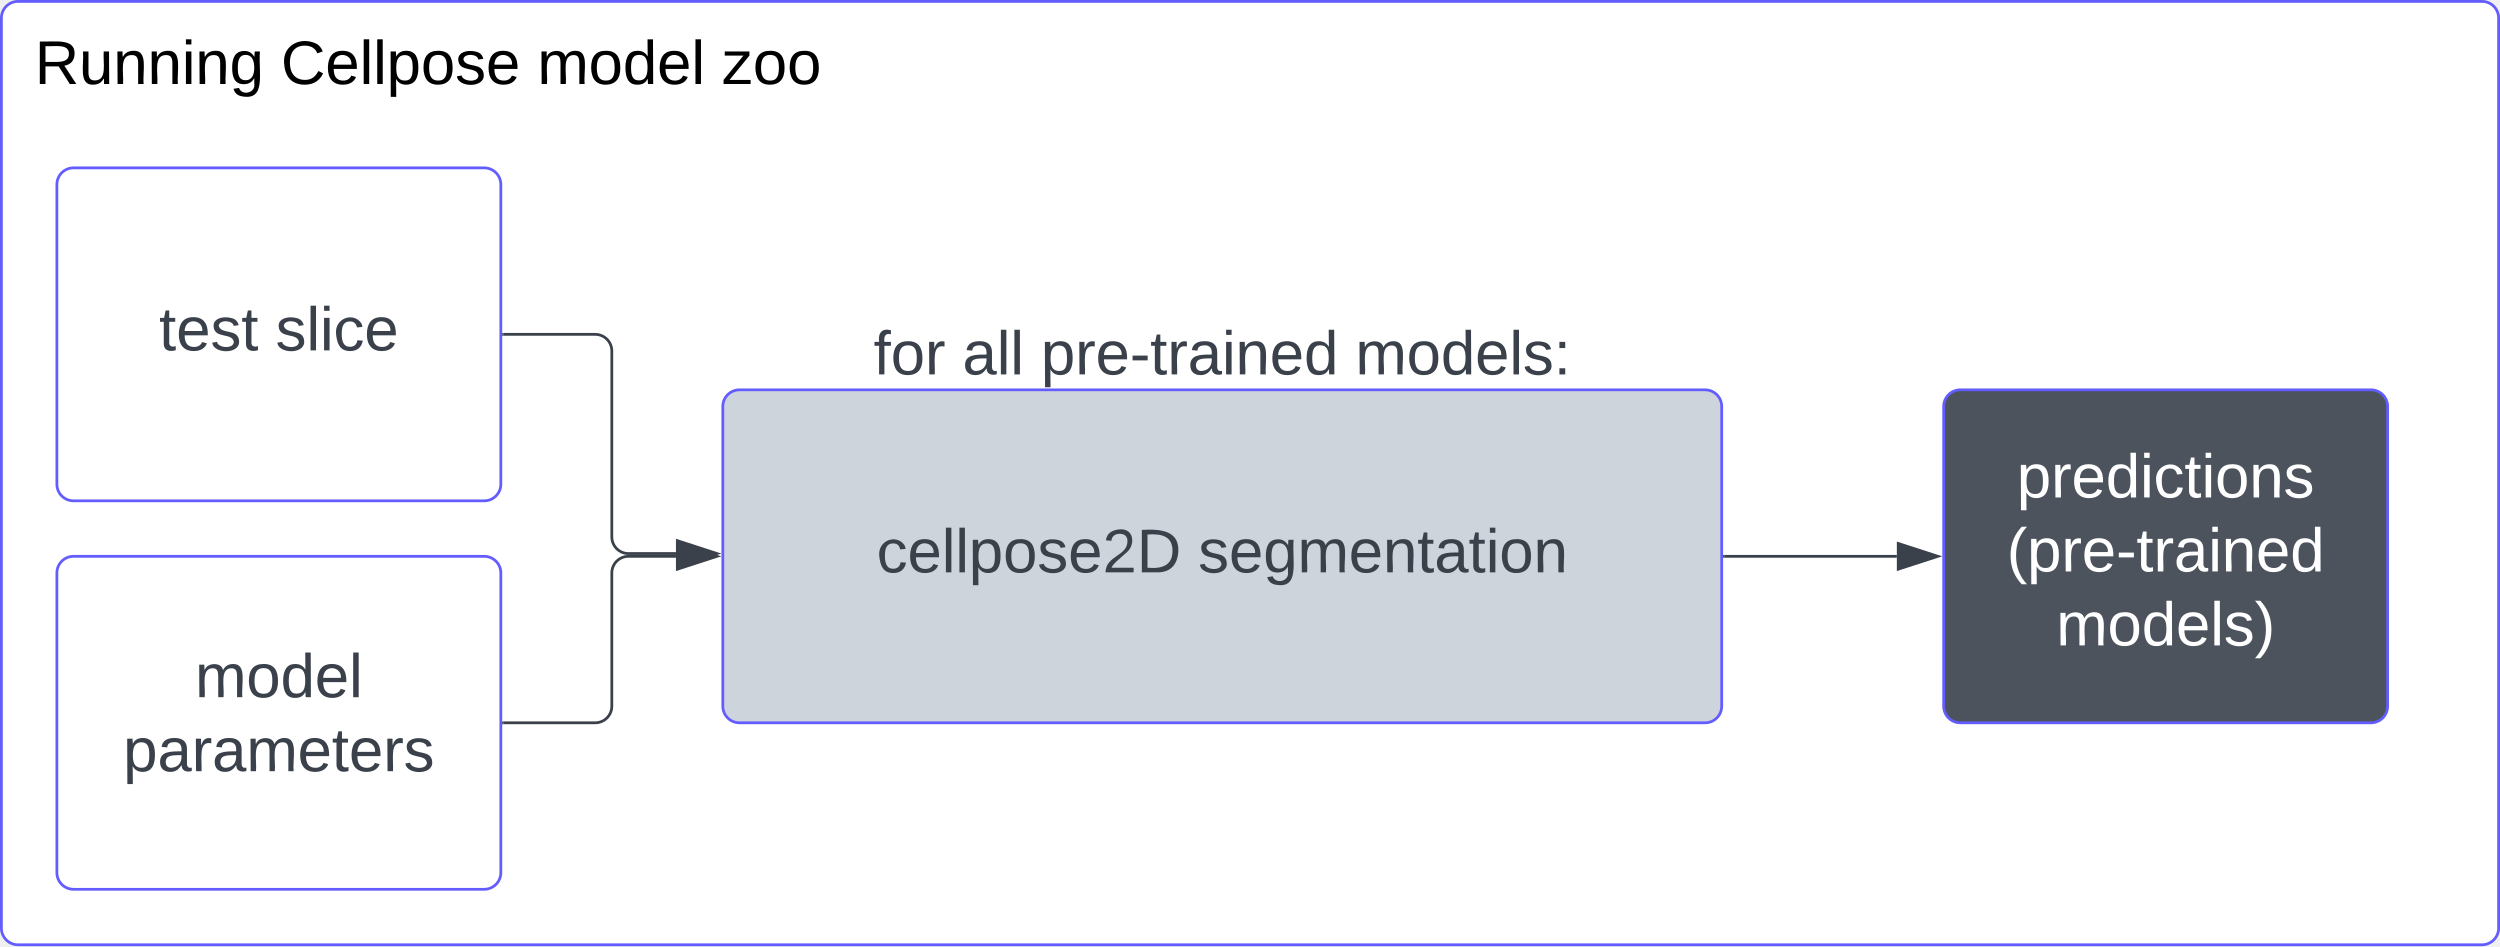
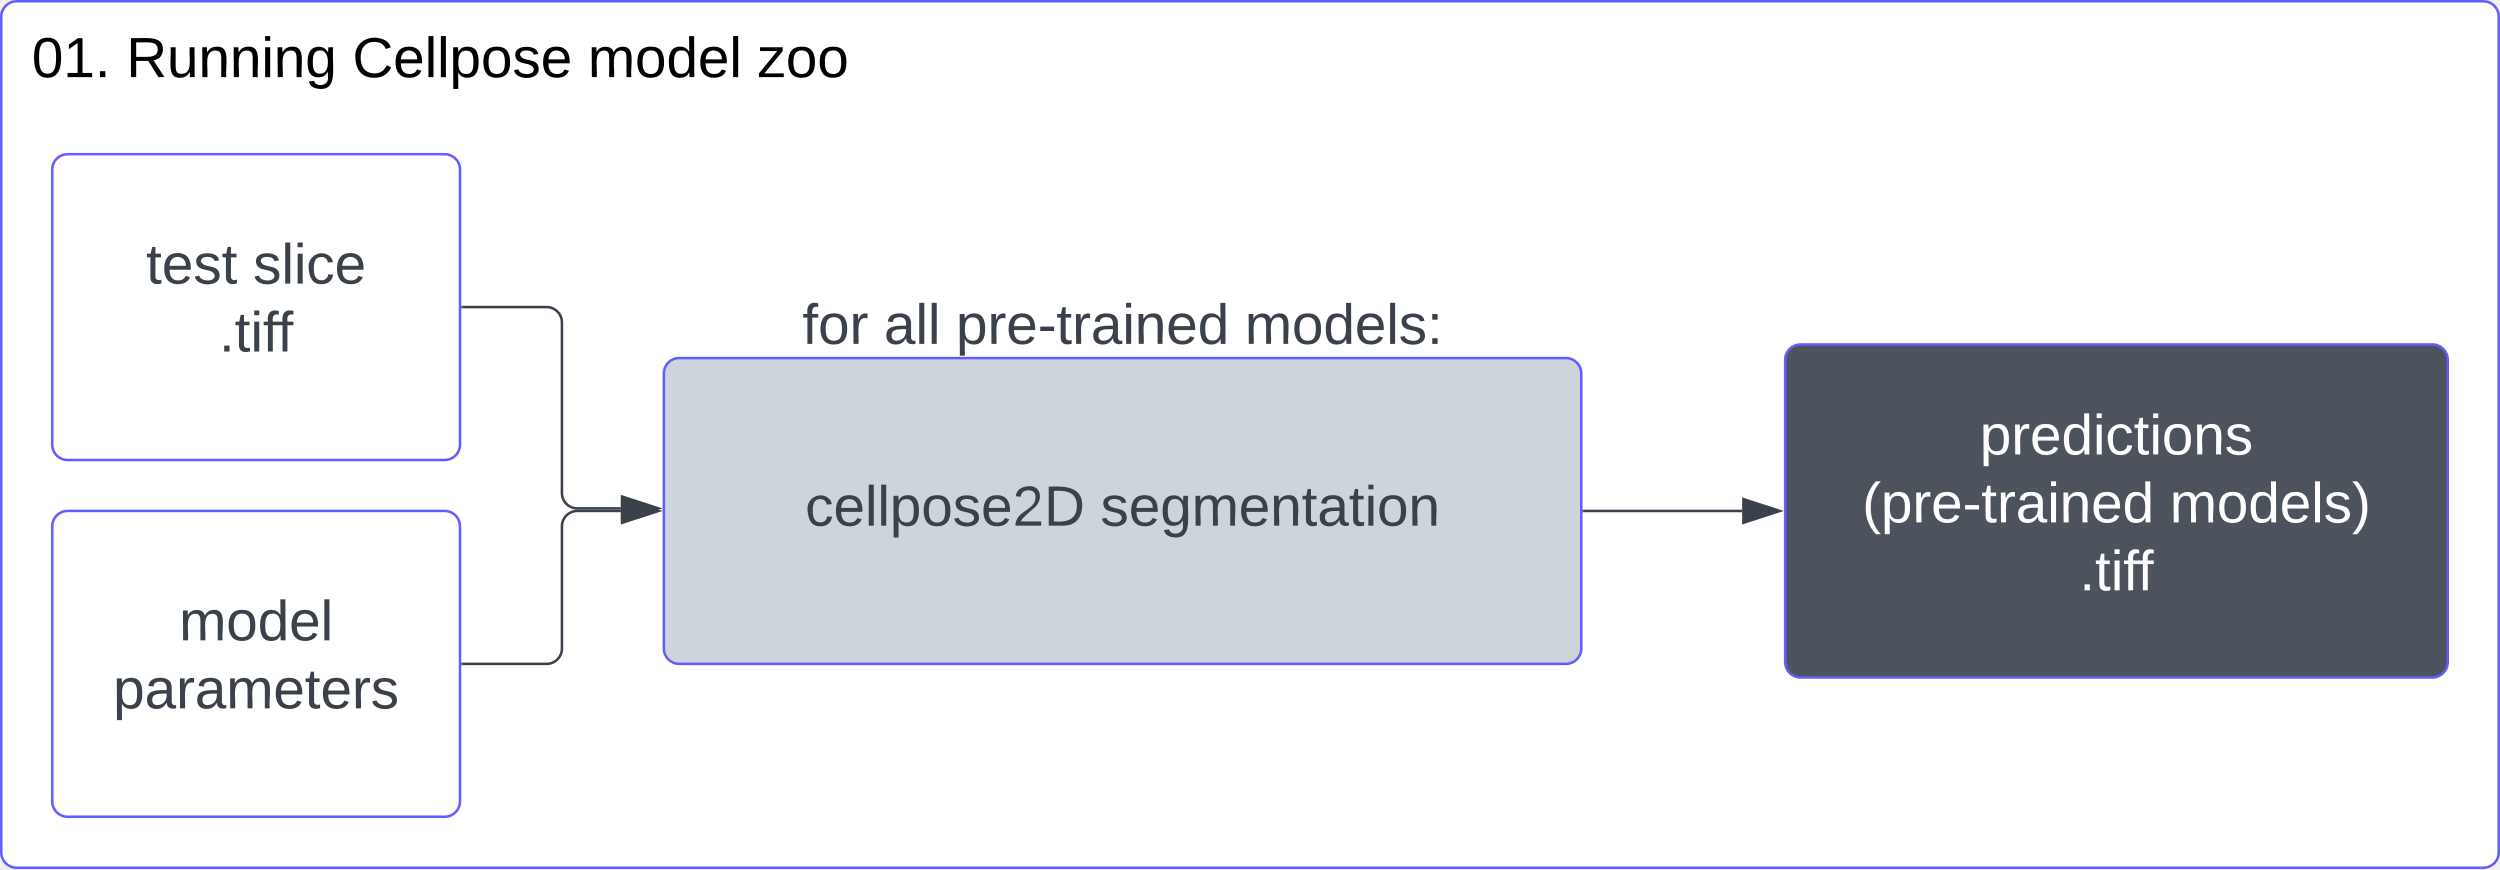
- <svg xmlns="http://www.w3.org/2000/svg" xmlns:ns1="lucid" xmlns:xlink="http://www.w3.org/1999/xlink" width="901" height="341">
+ <svg xmlns="http://www.w3.org/2000/svg" xmlns:ns1="lucid" xmlns:xlink="http://www.w3.org/1999/xlink" width="981" height="341">
  <g transform="translate(-2579.5 1720.5)" ns1:page-tab-id="0_0">
-     <path d="M2580-1714a6 6 0 0 1 6-6h888a6 6 0 0 1 6 6v328a6 6 0 0 1-6 6h-888a6 6 0 0 1-6-6z" stroke="#635dff" fill="#fff" />
+     <path d="M2580-1714a6 6 0 0 1 6-6h968a6 6 0 0 1 6 6v328a6 6 0 0 1-6 6h-968a6 6 0 0 1-6-6z" stroke="#635dff" fill="#fff" />
    <use xlink:href="#a" transform="matrix(1,0,0,1,2592,-1708) translate(0 17.77778)" />
-     <use xlink:href="#b" transform="matrix(1,0,0,1,2592,-1708) translate(88.76543 17.77778)" />
-     <use xlink:href="#c" transform="matrix(1,0,0,1,2592,-1708) translate(181.1728 17.77778)" />
-     <use xlink:href="#d" transform="matrix(1,0,0,1,2592,-1708) translate(247.716 17.77778)" />
+     <use xlink:href="#b" transform="matrix(1,0,0,1,2592,-1708) translate(37.03704 17.77778)" />
+     <use xlink:href="#c" transform="matrix(1,0,0,1,2592,-1708) translate(125.8025 17.77778)" />
+     <use xlink:href="#d" transform="matrix(1,0,0,1,2592,-1708) translate(218.2099 17.77778)" />
+     <use xlink:href="#e" transform="matrix(1,0,0,1,2592,-1708) translate(284.7531 17.77778)" />
    <path d="M2600-1654a6 6 0 0 1 6-6h148a6 6 0 0 1 6 6v108a6 6 0 0 1-6 6h-148a6 6 0 0 1-6-6z" stroke="#635dff" fill="#fff" />
-     <use xlink:href="#e" transform="matrix(1,0,0,1,2612,-1648) translate(24.85185 53.77778)" />
-     <use xlink:href="#f" transform="matrix(1,0,0,1,2612,-1648) translate(66.82716 53.77778)" />
+     <use xlink:href="#f" transform="matrix(1,0,0,1,2612,-1648) translate(24.85185 38.77778)" />
+     <use xlink:href="#g" transform="matrix(1,0,0,1,2612,-1648) translate(66.82716 38.77778)" />
+     <use xlink:href="#h" transform="matrix(1,0,0,1,2612,-1648) translate(53.4321 65.44444)" />
    <path d="M2840-1574a6 6 0 0 1 6-6h348a6 6 0 0 1 6 6v108a6 6 0 0 1-6 6h-348a6 6 0 0 1-6-6z" stroke="#635dff" fill="#ced4db" />
-     <use xlink:href="#g" transform="matrix(1,0,0,1,2852,-1568) translate(43.46296 53.77778)" />
-     <use xlink:href="#h" transform="matrix(1,0,0,1,2852,-1568) translate(159.3272 53.77778)" />
+     <use xlink:href="#i" transform="matrix(1,0,0,1,2852,-1568) translate(43.46296 53.77778)" />
+     <use xlink:href="#j" transform="matrix(1,0,0,1,2852,-1568) translate(159.3272 53.77778)" />
    <path d="M2600-1514a6 6 0 0 1 6-6h148a6 6 0 0 1 6 6v108a6 6 0 0 1-6 6h-148a6 6 0 0 1-6-6z" stroke="#635dff" fill="#fff" />
-     <use xlink:href="#i" transform="matrix(1,0,0,1,2612,-1508) translate(37.81481 38.77778)" />
-     <use xlink:href="#j" transform="matrix(1,0,0,1,2612,-1508) translate(11.91975 65.44444)" />
+     <use xlink:href="#k" transform="matrix(1,0,0,1,2612,-1508) translate(37.81481 38.77778)" />
+     <use xlink:href="#l" transform="matrix(1,0,0,1,2612,-1508) translate(11.91975 65.44444)" />
    <path d="M2880-1614a6 6 0 0 1 6-6h268a6 6 0 0 1 6 6v48a6 6 0 0 1-6 6h-268a6 6 0 0 1-6-6z" fill="none" />
-     <use xlink:href="#k" transform="matrix(1,0,0,1,2880,-1620) translate(14.35185 34.44444)" />
-     <use xlink:href="#l" transform="matrix(1,0,0,1,2880,-1620) translate(46.38889 34.44444)" />
-     <use xlink:href="#m" transform="matrix(1,0,0,1,2880,-1620) translate(74.66049 34.44444)" />
-     <use xlink:href="#n" transform="matrix(1,0,0,1,2880,-1620) translate(187.9938 34.44444)" />
-     <path d="M3280-1574a6 6 0 0 1 6-6h148a6 6 0 0 1 6 6v108a6 6 0 0 1-6 6h-148a6 6 0 0 1-6-6z" stroke="#635dff" fill="#4c535d" />
-     <use xlink:href="#o" transform="matrix(1,0,0,1,3292,-1568) translate(14.38889 26.77778)" />
-     <use xlink:href="#p" transform="matrix(1,0,0,1,3292,-1568) translate(10.74691 53.44444)" />
-     <use xlink:href="#q" transform="matrix(1,0,0,1,3292,-1568) translate(28.58642 80.11111)" />
+     <use xlink:href="#m" transform="matrix(1,0,0,1,2880,-1620) translate(14.35185 34.44444)" />
+     <use xlink:href="#n" transform="matrix(1,0,0,1,2880,-1620) translate(46.38889 34.44444)" />
+     <use xlink:href="#o" transform="matrix(1,0,0,1,2880,-1620) translate(74.66049 34.44444)" />
+     <use xlink:href="#p" transform="matrix(1,0,0,1,2880,-1620) translate(187.9938 34.44444)" />
+     <path d="M3280-1579.33a6 6 0 0 1 6-6h248a6 6 0 0 1 6 6v118.66a6 6 0 0 1-6 6h-248a6 6 0 0 1-6-6z" stroke="#635dff" fill="#4c535d" />
+     <g>
+       <use xlink:href="#q" transform="matrix(1,0,0,1,3292,-1573.333) translate(64.38889 31.15278)" />
+       <use xlink:href="#r" transform="matrix(1,0,0,1,3292,-1573.333) translate(18.24691 57.81944)" />
+       <use xlink:href="#s" transform="matrix(1,0,0,1,3292,-1573.333) translate(138.9259 57.81944)" />
+       <use xlink:href="#t" transform="matrix(1,0,0,1,3292,-1573.333) translate(103.4321 84.48611)" />
+     </g>
    <path d="M2761-1600h33a6 6 0 0 1 6 6v67a6 6 0 0 0 6 6h17.12" stroke="#3a414a" fill="none" />
    <path d="M2761-1599.53h-.5v-.94h.5z" stroke="#3a414a" stroke-width=".05" fill="#3a414a" />
    <path d="M2837.88-1521l-14.26 4.63v-9.27z" stroke="#3a414a" fill="#3a414a" />
    <path d="M2761-1460h33a6 6 0 0 0 6-6v-48a6 6 0 0 1 6-6h17.12" stroke="#3a414a" fill="none" />
    <path d="M2761-1459.53h-.5v-.94h.5z" stroke="#3a414a" stroke-width=".05" fill="#3a414a" />
    <path d="M2837.88-1520l-14.26 4.63v-9.27z" stroke="#3a414a" fill="#3a414a" />
    <path d="M3201-1520h62.12" stroke="#3a414a" fill="none" />
    <path d="M3201-1519.53h-.5v-.94h.5z" stroke="#3a414a" stroke-width=".05" fill="#3a414a" />
    <path d="M3277.88-1520l-14.26 4.63v-9.27z" stroke="#3a414a" fill="#3a414a" />
    <defs>
-       <path d="M233-177c-1 41-23 64-60 70L243 0h-38l-65-103H63V0H30v-248c88 3 205-21 203 71zM63-129c60-2 137 13 137-47 0-61-80-42-137-45v92" id="r" />
-       <path d="M84 4C-5 8 30-112 23-190h32v120c0 31 7 50 39 49 72-2 45-101 50-169h31l1 190h-30c-1-10 1-25-2-33-11 22-28 36-60 37" id="s" />
-       <path d="M117-194c89-4 53 116 60 194h-32v-121c0-31-8-49-39-48C34-167 62-67 57 0H25l-1-190h30c1 10-1 24 2 32 11-22 29-35 61-36" id="t" />
-       <path d="M24-231v-30h32v30H24zM24 0v-190h32V0H24" id="u" />
-       <path d="M177-190C167-65 218 103 67 71c-23-6-38-20-44-43l32-5c15 47 100 32 89-28v-30C133-14 115 1 83 1 29 1 15-40 15-95c0-56 16-97 71-98 29-1 48 16 59 35 1-10 0-23 2-32h30zM94-22c36 0 50-32 50-73 0-42-14-75-50-75-39 0-46 34-46 75s6 73 46 73" id="v" />
+       <path d="M101-251c68 0 85 55 85 127S166 4 100 4C33 4 14-52 14-124c0-73 17-127 87-127zm-1 229c47 0 54-49 54-102s-4-102-53-102c-51 0-55 48-55 102 0 53 5 102 54 102" id="u" />
+       <path d="M27 0v-27h64v-190l-56 39v-29l58-41h29v221h61V0H27" id="v" />
+       <path d="M33 0v-38h34V0H33" id="w" />
      <g id="a">
-         <use transform="matrix(0.0617284,0,0,0.0617284,0,0)" xlink:href="#r" />
-         <use transform="matrix(0.0617284,0,0,0.0617284,15.98765,0)" xlink:href="#s" />
-         <use transform="matrix(0.0617284,0,0,0.0617284,28.33333,0)" xlink:href="#t" />
-         <use transform="matrix(0.0617284,0,0,0.0617284,40.67901,0)" xlink:href="#t" />
-         <use transform="matrix(0.0617284,0,0,0.0617284,53.02469,0)" xlink:href="#u" />
-         <use transform="matrix(0.0617284,0,0,0.0617284,57.90123,0)" xlink:href="#t" />
-         <use transform="matrix(0.0617284,0,0,0.0617284,70.24691,0)" xlink:href="#v" />
-       </g>
-       <path d="M212-179c-10-28-35-45-73-45-59 0-87 40-87 99 0 60 29 101 89 101 43 0 62-24 78-52l27 14C228-24 195 4 139 4 59 4 22-46 18-125c-6-104 99-153 187-111 19 9 31 26 39 46" id="w" />
-       <path d="M100-194c63 0 86 42 84 106H49c0 40 14 67 53 68 26 1 43-12 49-29l28 8c-11 28-37 45-77 45C44 4 14-33 15-96c1-61 26-98 85-98zm52 81c6-60-76-77-97-28-3 7-6 17-6 28h103" id="x" />
-       <path d="M24 0v-261h32V0H24" id="y" />
-       <path d="M115-194c55 1 70 41 70 98S169 2 115 4C84 4 66-9 55-30l1 105H24l-1-265h31l2 30c10-21 28-34 59-34zm-8 174c40 0 45-34 45-75s-6-73-45-74c-42 0-51 32-51 76 0 43 10 73 51 73" id="z" />
-       <path d="M100-194c62-1 85 37 85 99 1 63-27 99-86 99S16-35 15-95c0-66 28-99 85-99zM99-20c44 1 53-31 53-75 0-43-8-75-51-75s-53 32-53 75 10 74 51 75" id="A" />
-       <path d="M135-143c-3-34-86-38-87 0 15 53 115 12 119 90S17 21 10-45l28-5c4 36 97 45 98 0-10-56-113-15-118-90-4-57 82-63 122-42 12 7 21 19 24 35" id="B" />
+         <use transform="matrix(0.0617284,0,0,0.0617284,0,0)" xlink:href="#u" />
+         <use transform="matrix(0.0617284,0,0,0.0617284,12.34568,0)" xlink:href="#v" />
+         <use transform="matrix(0.0617284,0,0,0.0617284,24.69136,0)" xlink:href="#w" />
+       </g>
+       <path d="M233-177c-1 41-23 64-60 70L243 0h-38l-65-103H63V0H30v-248c88 3 205-21 203 71zM63-129c60-2 137 13 137-47 0-61-80-42-137-45v92" id="x" />
+       <path d="M84 4C-5 8 30-112 23-190h32v120c0 31 7 50 39 49 72-2 45-101 50-169h31l1 190h-30c-1-10 1-25-2-33-11 22-28 36-60 37" id="y" />
+       <path d="M117-194c89-4 53 116 60 194h-32v-121c0-31-8-49-39-48C34-167 62-67 57 0H25l-1-190h30c1 10-1 24 2 32 11-22 29-35 61-36" id="z" />
+       <path d="M24-231v-30h32v30H24zM24 0v-190h32V0H24" id="A" />
+       <path d="M177-190C167-65 218 103 67 71c-23-6-38-20-44-43l32-5c15 47 100 32 89-28v-30C133-14 115 1 83 1 29 1 15-40 15-95c0-56 16-97 71-98 29-1 48 16 59 35 1-10 0-23 2-32h30zM94-22c36 0 50-32 50-73 0-42-14-75-50-75-39 0-46 34-46 75s6 73 46 73" id="B" />
      <g id="b">
-         <use transform="matrix(0.0617284,0,0,0.0617284,0,0)" xlink:href="#w" />
-         <use transform="matrix(0.0617284,0,0,0.0617284,15.98765,0)" xlink:href="#x" />
-         <use transform="matrix(0.0617284,0,0,0.0617284,28.33333,0)" xlink:href="#y" />
-         <use transform="matrix(0.0617284,0,0,0.0617284,33.20988,0)" xlink:href="#y" />
-         <use transform="matrix(0.0617284,0,0,0.0617284,38.08642,0)" xlink:href="#z" />
-         <use transform="matrix(0.0617284,0,0,0.0617284,50.4321,0)" xlink:href="#A" />
-         <use transform="matrix(0.0617284,0,0,0.0617284,62.77778,0)" xlink:href="#B" />
-         <use transform="matrix(0.0617284,0,0,0.0617284,73.88889,0)" xlink:href="#x" />
-       </g>
-       <path d="M210-169c-67 3-38 105-44 169h-31v-121c0-29-5-50-35-48C34-165 62-65 56 0H25l-1-190h30c1 10-1 24 2 32 10-44 99-50 107 0 11-21 27-35 58-36 85-2 47 119 55 194h-31v-121c0-29-5-49-35-48" id="C" />
-       <path d="M85-194c31 0 48 13 60 33l-1-100h32l1 261h-30c-2-10 0-23-3-31C134-8 116 4 85 4 32 4 16-35 15-94c0-66 23-100 70-100zm9 24c-40 0-46 34-46 75 0 40 6 74 45 74 42 0 51-32 51-76 0-42-9-74-50-73" id="D" />
+         <use transform="matrix(0.0617284,0,0,0.0617284,0,0)" xlink:href="#x" />
+         <use transform="matrix(0.0617284,0,0,0.0617284,15.98765,0)" xlink:href="#y" />
+         <use transform="matrix(0.0617284,0,0,0.0617284,28.33333,0)" xlink:href="#z" />
+         <use transform="matrix(0.0617284,0,0,0.0617284,40.67901,0)" xlink:href="#z" />
+         <use transform="matrix(0.0617284,0,0,0.0617284,53.02469,0)" xlink:href="#A" />
+         <use transform="matrix(0.0617284,0,0,0.0617284,57.90123,0)" xlink:href="#z" />
+         <use transform="matrix(0.0617284,0,0,0.0617284,70.24691,0)" xlink:href="#B" />
+       </g>
+       <path d="M212-179c-10-28-35-45-73-45-59 0-87 40-87 99 0 60 29 101 89 101 43 0 62-24 78-52l27 14C228-24 195 4 139 4 59 4 22-46 18-125c-6-104 99-153 187-111 19 9 31 26 39 46" id="C" />
+       <path d="M100-194c63 0 86 42 84 106H49c0 40 14 67 53 68 26 1 43-12 49-29l28 8c-11 28-37 45-77 45C44 4 14-33 15-96c1-61 26-98 85-98zm52 81c6-60-76-77-97-28-3 7-6 17-6 28h103" id="D" />
+       <path d="M24 0v-261h32V0H24" id="E" />
+       <path d="M115-194c55 1 70 41 70 98S169 2 115 4C84 4 66-9 55-30l1 105H24l-1-265h31l2 30c10-21 28-34 59-34zm-8 174c40 0 45-34 45-75s-6-73-45-74c-42 0-51 32-51 76 0 43 10 73 51 73" id="F" />
+       <path d="M100-194c62-1 85 37 85 99 1 63-27 99-86 99S16-35 15-95c0-66 28-99 85-99zM99-20c44 1 53-31 53-75 0-43-8-75-51-75s-53 32-53 75 10 74 51 75" id="G" />
+       <path d="M135-143c-3-34-86-38-87 0 15 53 115 12 119 90S17 21 10-45l28-5c4 36 97 45 98 0-10-56-113-15-118-90-4-57 82-63 122-42 12 7 21 19 24 35" id="H" />
      <g id="c">
        <use transform="matrix(0.0617284,0,0,0.0617284,0,0)" xlink:href="#C" />
-         <use transform="matrix(0.0617284,0,0,0.0617284,18.45679,0)" xlink:href="#A" />
-         <use transform="matrix(0.0617284,0,0,0.0617284,30.80247,0)" xlink:href="#D" />
-         <use transform="matrix(0.0617284,0,0,0.0617284,43.14815,0)" xlink:href="#x" />
-         <use transform="matrix(0.0617284,0,0,0.0617284,55.49383,0)" xlink:href="#y" />
-       </g>
-       <path d="M9 0v-24l116-142H16v-24h144v24L44-24h123V0H9" id="E" />
+         <use transform="matrix(0.0617284,0,0,0.0617284,15.98765,0)" xlink:href="#D" />
+         <use transform="matrix(0.0617284,0,0,0.0617284,28.33333,0)" xlink:href="#E" />
+         <use transform="matrix(0.0617284,0,0,0.0617284,33.20988,0)" xlink:href="#E" />
+         <use transform="matrix(0.0617284,0,0,0.0617284,38.08642,0)" xlink:href="#F" />
+         <use transform="matrix(0.0617284,0,0,0.0617284,50.4321,0)" xlink:href="#G" />
+         <use transform="matrix(0.0617284,0,0,0.0617284,62.77778,0)" xlink:href="#H" />
+         <use transform="matrix(0.0617284,0,0,0.0617284,73.88889,0)" xlink:href="#D" />
+       </g>
+       <path d="M210-169c-67 3-38 105-44 169h-31v-121c0-29-5-50-35-48C34-165 62-65 56 0H25l-1-190h30c1 10-1 24 2 32 10-44 99-50 107 0 11-21 27-35 58-36 85-2 47 119 55 194h-31v-121c0-29-5-49-35-48" id="I" />
+       <path d="M85-194c31 0 48 13 60 33l-1-100h32l1 261h-30c-2-10 0-23-3-31C134-8 116 4 85 4 32 4 16-35 15-94c0-66 23-100 70-100zm9 24c-40 0-46 34-46 75 0 40 6 74 45 74 42 0 51-32 51-76 0-42-9-74-50-73" id="J" />
      <g id="d">
-         <use transform="matrix(0.0617284,0,0,0.0617284,0,0)" xlink:href="#E" />
-         <use transform="matrix(0.0617284,0,0,0.0617284,11.11111,0)" xlink:href="#A" />
-         <use transform="matrix(0.0617284,0,0,0.0617284,23.45679,0)" xlink:href="#A" />
-       </g>
-       <path fill="#3a414a" d="M59-47c-2 24 18 29 38 22v24C64 9 27 4 27-40v-127H5v-23h24l9-43h21v43h35v23H59v120" id="F" />
-       <path fill="#3a414a" d="M100-194c63 0 86 42 84 106H49c0 40 14 67 53 68 26 1 43-12 49-29l28 8c-11 28-37 45-77 45C44 4 14-33 15-96c1-61 26-98 85-98zm52 81c6-60-76-77-97-28-3 7-6 17-6 28h103" id="G" />
-       <path fill="#3a414a" d="M135-143c-3-34-86-38-87 0 15 53 115 12 119 90S17 21 10-45l28-5c4 36 97 45 98 0-10-56-113-15-118-90-4-57 82-63 122-42 12 7 21 19 24 35" id="H" />
+         <use transform="matrix(0.0617284,0,0,0.0617284,0,0)" xlink:href="#I" />
+         <use transform="matrix(0.0617284,0,0,0.0617284,18.45679,0)" xlink:href="#G" />
+         <use transform="matrix(0.0617284,0,0,0.0617284,30.80247,0)" xlink:href="#J" />
+         <use transform="matrix(0.0617284,0,0,0.0617284,43.14815,0)" xlink:href="#D" />
+         <use transform="matrix(0.0617284,0,0,0.0617284,55.49383,0)" xlink:href="#E" />
+       </g>
+       <path d="M9 0v-24l116-142H16v-24h144v24L44-24h123V0H9" id="K" />
      <g id="e">
-         <use transform="matrix(0.0617284,0,0,0.0617284,0,0)" xlink:href="#F" />
-         <use transform="matrix(0.0617284,0,0,0.0617284,6.17284,0)" xlink:href="#G" />
-         <use transform="matrix(0.0617284,0,0,0.0617284,18.51852,0)" xlink:href="#H" />
-         <use transform="matrix(0.0617284,0,0,0.0617284,29.62963,0)" xlink:href="#F" />
-       </g>
-       <path fill="#3a414a" d="M24 0v-261h32V0H24" id="I" />
-       <path fill="#3a414a" d="M24-231v-30h32v30H24zM24 0v-190h32V0H24" id="J" />
-       <path fill="#3a414a" d="M96-169c-40 0-48 33-48 73s9 75 48 75c24 0 41-14 43-38l32 2c-6 37-31 61-74 61-59 0-76-41-82-99-10-93 101-131 147-64 4 7 5 14 7 22l-32 3c-4-21-16-35-41-35" id="K" />
-       <g id="f">
-         <use transform="matrix(0.0617284,0,0,0.0617284,0,0)" xlink:href="#H" />
-         <use transform="matrix(0.0617284,0,0,0.0617284,11.11111,0)" xlink:href="#I" />
-         <use transform="matrix(0.0617284,0,0,0.0617284,15.98765,0)" xlink:href="#J" />
-         <use transform="matrix(0.0617284,0,0,0.0617284,20.8642,0)" xlink:href="#K" />
-         <use transform="matrix(0.0617284,0,0,0.0617284,31.97531,0)" xlink:href="#G" />
-       </g>
-       <path fill="#3a414a" d="M115-194c55 1 70 41 70 98S169 2 115 4C84 4 66-9 55-30l1 105H24l-1-265h31l2 30c10-21 28-34 59-34zm-8 174c40 0 45-34 45-75s-6-73-45-74c-42 0-51 32-51 76 0 43 10 73 51 73" id="L" />
-       <path fill="#3a414a" d="M100-194c62-1 85 37 85 99 1 63-27 99-86 99S16-35 15-95c0-66 28-99 85-99zM99-20c44 1 53-31 53-75 0-43-8-75-51-75s-53 32-53 75 10 74 51 75" id="M" />
-       <path fill="#3a414a" d="M101-251c82-7 93 87 43 132L82-64C71-53 59-42 53-27h129V0H18c2-99 128-94 128-182 0-28-16-43-45-43s-46 15-49 41l-32-3c6-41 34-60 81-64" id="N" />
-       <path fill="#3a414a" d="M30-248c118-7 216 8 213 122C240-48 200 0 122 0H30v-248zM63-27c89 8 146-16 146-99s-60-101-146-95v194" id="O" />
-       <g id="g">
        <use transform="matrix(0.0617284,0,0,0.0617284,0,0)" xlink:href="#K" />
        <use transform="matrix(0.0617284,0,0,0.0617284,11.11111,0)" xlink:href="#G" />
-         <use transform="matrix(0.0617284,0,0,0.0617284,23.45679,0)" xlink:href="#I" />
-         <use transform="matrix(0.0617284,0,0,0.0617284,28.33333,0)" xlink:href="#I" />
-         <use transform="matrix(0.0617284,0,0,0.0617284,33.20988,0)" xlink:href="#L" />
-         <use transform="matrix(0.0617284,0,0,0.0617284,45.55556,0)" xlink:href="#M" />
-         <use transform="matrix(0.0617284,0,0,0.0617284,57.90123,0)" xlink:href="#H" />
-         <use transform="matrix(0.0617284,0,0,0.0617284,69.01235,0)" xlink:href="#G" />
-         <use transform="matrix(0.0617284,0,0,0.0617284,81.35802,0)" xlink:href="#N" />
-         <use transform="matrix(0.0617284,0,0,0.0617284,93.7037,0)" xlink:href="#O" />
-       </g>
-       <path fill="#3a414a" d="M177-190C167-65 218 103 67 71c-23-6-38-20-44-43l32-5c15 47 100 32 89-28v-30C133-14 115 1 83 1 29 1 15-40 15-95c0-56 16-97 71-98 29-1 48 16 59 35 1-10 0-23 2-32h30zM94-22c36 0 50-32 50-73 0-42-14-75-50-75-39 0-46 34-46 75s6 73 46 73" id="P" />
-       <path fill="#3a414a" d="M210-169c-67 3-38 105-44 169h-31v-121c0-29-5-50-35-48C34-165 62-65 56 0H25l-1-190h30c1 10-1 24 2 32 10-44 99-50 107 0 11-21 27-35 58-36 85-2 47 119 55 194h-31v-121c0-29-5-49-35-48" id="Q" />
-       <path fill="#3a414a" d="M117-194c89-4 53 116 60 194h-32v-121c0-31-8-49-39-48C34-167 62-67 57 0H25l-1-190h30c1 10-1 24 2 32 11-22 29-35 61-36" id="R" />
-       <path fill="#3a414a" d="M141-36C126-15 110 5 73 4 37 3 15-17 15-53c-1-64 63-63 125-63 3-35-9-54-41-54-24 1-41 7-42 31l-33-3c5-37 33-52 76-52 45 0 72 20 72 64v82c-1 20 7 32 28 27v20c-31 9-61-2-59-35zM48-53c0 20 12 33 32 33 41-3 63-29 60-74-43 2-92-5-92 41" id="S" />
+         <use transform="matrix(0.0617284,0,0,0.0617284,23.45679,0)" xlink:href="#G" />
+       </g>
+       <path fill="#3a414a" d="M59-47c-2 24 18 29 38 22v24C64 9 27 4 27-40v-127H5v-23h24l9-43h21v43h35v23H59v120" id="L" />
+       <path fill="#3a414a" d="M100-194c63 0 86 42 84 106H49c0 40 14 67 53 68 26 1 43-12 49-29l28 8c-11 28-37 45-77 45C44 4 14-33 15-96c1-61 26-98 85-98zm52 81c6-60-76-77-97-28-3 7-6 17-6 28h103" id="M" />
+       <path fill="#3a414a" d="M135-143c-3-34-86-38-87 0 15 53 115 12 119 90S17 21 10-45l28-5c4 36 97 45 98 0-10-56-113-15-118-90-4-57 82-63 122-42 12 7 21 19 24 35" id="N" />
+       <g id="f">
+         <use transform="matrix(0.0617284,0,0,0.0617284,0,0)" xlink:href="#L" />
+         <use transform="matrix(0.0617284,0,0,0.0617284,6.17284,0)" xlink:href="#M" />
+         <use transform="matrix(0.0617284,0,0,0.0617284,18.51852,0)" xlink:href="#N" />
+         <use transform="matrix(0.0617284,0,0,0.0617284,29.62963,0)" xlink:href="#L" />
+       </g>
+       <path fill="#3a414a" d="M24 0v-261h32V0H24" id="O" />
+       <path fill="#3a414a" d="M24-231v-30h32v30H24zM24 0v-190h32V0H24" id="P" />
+       <path fill="#3a414a" d="M96-169c-40 0-48 33-48 73s9 75 48 75c24 0 41-14 43-38l32 2c-6 37-31 61-74 61-59 0-76-41-82-99-10-93 101-131 147-64 4 7 5 14 7 22l-32 3c-4-21-16-35-41-35" id="Q" />
+       <g id="g">
+         <use transform="matrix(0.0617284,0,0,0.0617284,0,0)" xlink:href="#N" />
+         <use transform="matrix(0.0617284,0,0,0.0617284,11.11111,0)" xlink:href="#O" />
+         <use transform="matrix(0.0617284,0,0,0.0617284,15.98765,0)" xlink:href="#P" />
+         <use transform="matrix(0.0617284,0,0,0.0617284,20.8642,0)" xlink:href="#Q" />
+         <use transform="matrix(0.0617284,0,0,0.0617284,31.97531,0)" xlink:href="#M" />
+       </g>
+       <path fill="#3a414a" d="M33 0v-38h34V0H33" id="R" />
+       <path fill="#3a414a" d="M101-234c-31-9-42 10-38 44h38v23H63V0H32v-167H5v-23h27c-7-52 17-82 69-68v24" id="S" />
      <g id="h">
-         <use transform="matrix(0.0617284,0,0,0.0617284,0,0)" xlink:href="#H" />
-         <use transform="matrix(0.0617284,0,0,0.0617284,11.11111,0)" xlink:href="#G" />
-         <use transform="matrix(0.0617284,0,0,0.0617284,23.45679,0)" xlink:href="#P" />
-         <use transform="matrix(0.0617284,0,0,0.0617284,35.80247,0)" xlink:href="#Q" />
-         <use transform="matrix(0.0617284,0,0,0.0617284,54.25926,0)" xlink:href="#G" />
-         <use transform="matrix(0.0617284,0,0,0.0617284,66.60494,0)" xlink:href="#R" />
-         <use transform="matrix(0.0617284,0,0,0.0617284,78.95062,0)" xlink:href="#F" />
-         <use transform="matrix(0.0617284,0,0,0.0617284,85.12346,0)" xlink:href="#S" />
-         <use transform="matrix(0.0617284,0,0,0.0617284,97.46914,0)" xlink:href="#F" />
-         <use transform="matrix(0.0617284,0,0,0.0617284,103.642,0)" xlink:href="#J" />
-         <use transform="matrix(0.0617284,0,0,0.0617284,108.5185,0)" xlink:href="#M" />
-         <use transform="matrix(0.0617284,0,0,0.0617284,120.8642,0)" xlink:href="#R" />
-       </g>
-       <path fill="#3a414a" d="M85-194c31 0 48 13 60 33l-1-100h32l1 261h-30c-2-10 0-23-3-31C134-8 116 4 85 4 32 4 16-35 15-94c0-66 23-100 70-100zm9 24c-40 0-46 34-46 75 0 40 6 74 45 74 42 0 51-32 51-76 0-42-9-74-50-73" id="T" />
+         <use transform="matrix(0.0617284,0,0,0.0617284,0,0)" xlink:href="#R" />
+         <use transform="matrix(0.0617284,0,0,0.0617284,6.17284,0)" xlink:href="#L" />
+         <use transform="matrix(0.0617284,0,0,0.0617284,12.34568,0)" xlink:href="#P" />
+         <use transform="matrix(0.0617284,0,0,0.0617284,17.22222,0)" xlink:href="#S" />
+         <use transform="matrix(0.0617284,0,0,0.0617284,22.96296,0)" xlink:href="#S" />
+       </g>
+       <path fill="#3a414a" d="M115-194c55 1 70 41 70 98S169 2 115 4C84 4 66-9 55-30l1 105H24l-1-265h31l2 30c10-21 28-34 59-34zm-8 174c40 0 45-34 45-75s-6-73-45-74c-42 0-51 32-51 76 0 43 10 73 51 73" id="T" />
+       <path fill="#3a414a" d="M100-194c62-1 85 37 85 99 1 63-27 99-86 99S16-35 15-95c0-66 28-99 85-99zM99-20c44 1 53-31 53-75 0-43-8-75-51-75s-53 32-53 75 10 74 51 75" id="U" />
+       <path fill="#3a414a" d="M101-251c82-7 93 87 43 132L82-64C71-53 59-42 53-27h129V0H18c2-99 128-94 128-182 0-28-16-43-45-43s-46 15-49 41l-32-3c6-41 34-60 81-64" id="V" />
+       <path fill="#3a414a" d="M30-248c118-7 216 8 213 122C240-48 200 0 122 0H30v-248zM63-27c89 8 146-16 146-99s-60-101-146-95v194" id="W" />
      <g id="i">
        <use transform="matrix(0.0617284,0,0,0.0617284,0,0)" xlink:href="#Q" />
-         <use transform="matrix(0.0617284,0,0,0.0617284,18.45679,0)" xlink:href="#M" />
-         <use transform="matrix(0.0617284,0,0,0.0617284,30.80247,0)" xlink:href="#T" />
-         <use transform="matrix(0.0617284,0,0,0.0617284,43.14815,0)" xlink:href="#G" />
-         <use transform="matrix(0.0617284,0,0,0.0617284,55.49383,0)" xlink:href="#I" />
-       </g>
-       <path fill="#3a414a" d="M114-163C36-179 61-72 57 0H25l-1-190h30c1 12-1 29 2 39 6-27 23-49 58-41v29" id="U" />
+         <use transform="matrix(0.0617284,0,0,0.0617284,11.11111,0)" xlink:href="#M" />
+         <use transform="matrix(0.0617284,0,0,0.0617284,23.45679,0)" xlink:href="#O" />
+         <use transform="matrix(0.0617284,0,0,0.0617284,28.33333,0)" xlink:href="#O" />
+         <use transform="matrix(0.0617284,0,0,0.0617284,33.20988,0)" xlink:href="#T" />
+         <use transform="matrix(0.0617284,0,0,0.0617284,45.55556,0)" xlink:href="#U" />
+         <use transform="matrix(0.0617284,0,0,0.0617284,57.90123,0)" xlink:href="#N" />
+         <use transform="matrix(0.0617284,0,0,0.0617284,69.01235,0)" xlink:href="#M" />
+         <use transform="matrix(0.0617284,0,0,0.0617284,81.35802,0)" xlink:href="#V" />
+         <use transform="matrix(0.0617284,0,0,0.0617284,93.7037,0)" xlink:href="#W" />
+       </g>
+       <path fill="#3a414a" d="M177-190C167-65 218 103 67 71c-23-6-38-20-44-43l32-5c15 47 100 32 89-28v-30C133-14 115 1 83 1 29 1 15-40 15-95c0-56 16-97 71-98 29-1 48 16 59 35 1-10 0-23 2-32h30zM94-22c36 0 50-32 50-73 0-42-14-75-50-75-39 0-46 34-46 75s6 73 46 73" id="X" />
+       <path fill="#3a414a" d="M210-169c-67 3-38 105-44 169h-31v-121c0-29-5-50-35-48C34-165 62-65 56 0H25l-1-190h30c1 10-1 24 2 32 10-44 99-50 107 0 11-21 27-35 58-36 85-2 47 119 55 194h-31v-121c0-29-5-49-35-48" id="Y" />
+       <path fill="#3a414a" d="M117-194c89-4 53 116 60 194h-32v-121c0-31-8-49-39-48C34-167 62-67 57 0H25l-1-190h30c1 10-1 24 2 32 11-22 29-35 61-36" id="Z" />
+       <path fill="#3a414a" d="M141-36C126-15 110 5 73 4 37 3 15-17 15-53c-1-64 63-63 125-63 3-35-9-54-41-54-24 1-41 7-42 31l-33-3c5-37 33-52 76-52 45 0 72 20 72 64v82c-1 20 7 32 28 27v20c-31 9-61-2-59-35zM48-53c0 20 12 33 32 33 41-3 63-29 60-74-43 2-92-5-92 41" id="aa" />
      <g id="j">
-         <use transform="matrix(0.0617284,0,0,0.0617284,0,0)" xlink:href="#L" />
-         <use transform="matrix(0.0617284,0,0,0.0617284,12.34568,0)" xlink:href="#S" />
-         <use transform="matrix(0.0617284,0,0,0.0617284,24.69136,0)" xlink:href="#U" />
-         <use transform="matrix(0.0617284,0,0,0.0617284,32.03704,0)" xlink:href="#S" />
-         <use transform="matrix(0.0617284,0,0,0.0617284,44.38272,0)" xlink:href="#Q" />
-         <use transform="matrix(0.0617284,0,0,0.0617284,62.83951,0)" xlink:href="#G" />
-         <use transform="matrix(0.0617284,0,0,0.0617284,75.18519,0)" xlink:href="#F" />
-         <use transform="matrix(0.0617284,0,0,0.0617284,81.35802,0)" xlink:href="#G" />
-         <use transform="matrix(0.0617284,0,0,0.0617284,93.7037,0)" xlink:href="#U" />
-         <use transform="matrix(0.0617284,0,0,0.0617284,101.0494,0)" xlink:href="#H" />
-       </g>
-       <path fill="#3a414a" d="M101-234c-31-9-42 10-38 44h38v23H63V0H32v-167H5v-23h27c-7-52 17-82 69-68v24" id="V" />
+         <use transform="matrix(0.0617284,0,0,0.0617284,0,0)" xlink:href="#N" />
+         <use transform="matrix(0.0617284,0,0,0.0617284,11.11111,0)" xlink:href="#M" />
+         <use transform="matrix(0.0617284,0,0,0.0617284,23.45679,0)" xlink:href="#X" />
+         <use transform="matrix(0.0617284,0,0,0.0617284,35.80247,0)" xlink:href="#Y" />
+         <use transform="matrix(0.0617284,0,0,0.0617284,54.25926,0)" xlink:href="#M" />
+         <use transform="matrix(0.0617284,0,0,0.0617284,66.60494,0)" xlink:href="#Z" />
+         <use transform="matrix(0.0617284,0,0,0.0617284,78.95062,0)" xlink:href="#L" />
+         <use transform="matrix(0.0617284,0,0,0.0617284,85.12346,0)" xlink:href="#aa" />
+         <use transform="matrix(0.0617284,0,0,0.0617284,97.46914,0)" xlink:href="#L" />
+         <use transform="matrix(0.0617284,0,0,0.0617284,103.642,0)" xlink:href="#P" />
+         <use transform="matrix(0.0617284,0,0,0.0617284,108.5185,0)" xlink:href="#U" />
+         <use transform="matrix(0.0617284,0,0,0.0617284,120.8642,0)" xlink:href="#Z" />
+       </g>
+       <path fill="#3a414a" d="M85-194c31 0 48 13 60 33l-1-100h32l1 261h-30c-2-10 0-23-3-31C134-8 116 4 85 4 32 4 16-35 15-94c0-66 23-100 70-100zm9 24c-40 0-46 34-46 75 0 40 6 74 45 74 42 0 51-32 51-76 0-42-9-74-50-73" id="ab" />
      <g id="k">
-         <use transform="matrix(0.0617284,0,0,0.0617284,0,0)" xlink:href="#V" />
-         <use transform="matrix(0.0617284,0,0,0.0617284,6.17284,0)" xlink:href="#M" />
-         <use transform="matrix(0.0617284,0,0,0.0617284,18.51852,0)" xlink:href="#U" />
-       </g>
+         <use transform="matrix(0.0617284,0,0,0.0617284,0,0)" xlink:href="#Y" />
+         <use transform="matrix(0.0617284,0,0,0.0617284,18.45679,0)" xlink:href="#U" />
+         <use transform="matrix(0.0617284,0,0,0.0617284,30.80247,0)" xlink:href="#ab" />
+         <use transform="matrix(0.0617284,0,0,0.0617284,43.14815,0)" xlink:href="#M" />
+         <use transform="matrix(0.0617284,0,0,0.0617284,55.49383,0)" xlink:href="#O" />
+       </g>
+       <path fill="#3a414a" d="M114-163C36-179 61-72 57 0H25l-1-190h30c1 12-1 29 2 39 6-27 23-49 58-41v29" id="ac" />
      <g id="l">
+         <use transform="matrix(0.0617284,0,0,0.0617284,0,0)" xlink:href="#T" />
+         <use transform="matrix(0.0617284,0,0,0.0617284,12.34568,0)" xlink:href="#aa" />
+         <use transform="matrix(0.0617284,0,0,0.0617284,24.69136,0)" xlink:href="#ac" />
+         <use transform="matrix(0.0617284,0,0,0.0617284,32.03704,0)" xlink:href="#aa" />
+         <use transform="matrix(0.0617284,0,0,0.0617284,44.38272,0)" xlink:href="#Y" />
+         <use transform="matrix(0.0617284,0,0,0.0617284,62.83951,0)" xlink:href="#M" />
+         <use transform="matrix(0.0617284,0,0,0.0617284,75.18519,0)" xlink:href="#L" />
+         <use transform="matrix(0.0617284,0,0,0.0617284,81.35802,0)" xlink:href="#M" />
+         <use transform="matrix(0.0617284,0,0,0.0617284,93.7037,0)" xlink:href="#ac" />
+         <use transform="matrix(0.0617284,0,0,0.0617284,101.0494,0)" xlink:href="#N" />
+       </g>
+       <g id="m">
        <use transform="matrix(0.0617284,0,0,0.0617284,0,0)" xlink:href="#S" />
-         <use transform="matrix(0.0617284,0,0,0.0617284,12.34568,0)" xlink:href="#I" />
-         <use transform="matrix(0.0617284,0,0,0.0617284,17.22222,0)" xlink:href="#I" />
-       </g>
-       <path fill="#3a414a" d="M16-82v-28h88v28H16" id="W" />
-       <g id="m">
-         <use transform="matrix(0.0617284,0,0,0.0617284,0,0)" xlink:href="#L" />
-         <use transform="matrix(0.0617284,0,0,0.0617284,12.34568,0)" xlink:href="#U" />
-         <use transform="matrix(0.0617284,0,0,0.0617284,19.69136,0)" xlink:href="#G" />
-         <use transform="matrix(0.0617284,0,0,0.0617284,32.03704,0)" xlink:href="#W" />
-         <use transform="matrix(0.0617284,0,0,0.0617284,39.38272,0)" xlink:href="#F" />
-         <use transform="matrix(0.0617284,0,0,0.0617284,45.55556,0)" xlink:href="#U" />
-         <use transform="matrix(0.0617284,0,0,0.0617284,52.90123,0)" xlink:href="#S" />
-         <use transform="matrix(0.0617284,0,0,0.0617284,65.24691,0)" xlink:href="#J" />
-         <use transform="matrix(0.0617284,0,0,0.0617284,70.12346,0)" xlink:href="#R" />
-         <use transform="matrix(0.0617284,0,0,0.0617284,82.46914,0)" xlink:href="#G" />
-         <use transform="matrix(0.0617284,0,0,0.0617284,94.81481,0)" xlink:href="#T" />
-       </g>
-       <path fill="#3a414a" d="M33-154v-36h34v36H33zM33 0v-36h34V0H33" id="X" />
+         <use transform="matrix(0.0617284,0,0,0.0617284,6.17284,0)" xlink:href="#U" />
+         <use transform="matrix(0.0617284,0,0,0.0617284,18.51852,0)" xlink:href="#ac" />
+       </g>
      <g id="n">
-         <use transform="matrix(0.0617284,0,0,0.0617284,0,0)" xlink:href="#Q" />
-         <use transform="matrix(0.0617284,0,0,0.0617284,18.45679,0)" xlink:href="#M" />
-         <use transform="matrix(0.0617284,0,0,0.0617284,30.80247,0)" xlink:href="#T" />
-         <use transform="matrix(0.0617284,0,0,0.0617284,43.14815,0)" xlink:href="#G" />
-         <use transform="matrix(0.0617284,0,0,0.0617284,55.49383,0)" xlink:href="#I" />
-         <use transform="matrix(0.0617284,0,0,0.0617284,60.37037,0)" xlink:href="#H" />
-         <use transform="matrix(0.0617284,0,0,0.0617284,71.48148,0)" xlink:href="#X" />
-       </g>
-       <path fill="#fff" d="M115-194c55 1 70 41 70 98S169 2 115 4C84 4 66-9 55-30l1 105H24l-1-265h31l2 30c10-21 28-34 59-34zm-8 174c40 0 45-34 45-75s-6-73-45-74c-42 0-51 32-51 76 0 43 10 73 51 73" id="Y" />
-       <path fill="#fff" d="M114-163C36-179 61-72 57 0H25l-1-190h30c1 12-1 29 2 39 6-27 23-49 58-41v29" id="Z" />
-       <path fill="#fff" d="M100-194c63 0 86 42 84 106H49c0 40 14 67 53 68 26 1 43-12 49-29l28 8c-11 28-37 45-77 45C44 4 14-33 15-96c1-61 26-98 85-98zm52 81c6-60-76-77-97-28-3 7-6 17-6 28h103" id="aa" />
-       <path fill="#fff" d="M85-194c31 0 48 13 60 33l-1-100h32l1 261h-30c-2-10 0-23-3-31C134-8 116 4 85 4 32 4 16-35 15-94c0-66 23-100 70-100zm9 24c-40 0-46 34-46 75 0 40 6 74 45 74 42 0 51-32 51-76 0-42-9-74-50-73" id="ab" />
-       <path fill="#fff" d="M24-231v-30h32v30H24zM24 0v-190h32V0H24" id="ac" />
-       <path fill="#fff" d="M96-169c-40 0-48 33-48 73s9 75 48 75c24 0 41-14 43-38l32 2c-6 37-31 61-74 61-59 0-76-41-82-99-10-93 101-131 147-64 4 7 5 14 7 22l-32 3c-4-21-16-35-41-35" id="ad" />
-       <path fill="#fff" d="M59-47c-2 24 18 29 38 22v24C64 9 27 4 27-40v-127H5v-23h24l9-43h21v43h35v23H59v120" id="ae" />
-       <path fill="#fff" d="M100-194c62-1 85 37 85 99 1 63-27 99-86 99S16-35 15-95c0-66 28-99 85-99zM99-20c44 1 53-31 53-75 0-43-8-75-51-75s-53 32-53 75 10 74 51 75" id="af" />
-       <path fill="#fff" d="M117-194c89-4 53 116 60 194h-32v-121c0-31-8-49-39-48C34-167 62-67 57 0H25l-1-190h30c1 10-1 24 2 32 11-22 29-35 61-36" id="ag" />
-       <path fill="#fff" d="M135-143c-3-34-86-38-87 0 15 53 115 12 119 90S17 21 10-45l28-5c4 36 97 45 98 0-10-56-113-15-118-90-4-57 82-63 122-42 12 7 21 19 24 35" id="ah" />
+         <use transform="matrix(0.0617284,0,0,0.0617284,0,0)" xlink:href="#aa" />
+         <use transform="matrix(0.0617284,0,0,0.0617284,12.34568,0)" xlink:href="#O" />
+         <use transform="matrix(0.0617284,0,0,0.0617284,17.22222,0)" xlink:href="#O" />
+       </g>
+       <path fill="#3a414a" d="M16-82v-28h88v28H16" id="ad" />
      <g id="o">
+         <use transform="matrix(0.0617284,0,0,0.0617284,0,0)" xlink:href="#T" />
+         <use transform="matrix(0.0617284,0,0,0.0617284,12.34568,0)" xlink:href="#ac" />
+         <use transform="matrix(0.0617284,0,0,0.0617284,19.69136,0)" xlink:href="#M" />
+         <use transform="matrix(0.0617284,0,0,0.0617284,32.03704,0)" xlink:href="#ad" />
+         <use transform="matrix(0.0617284,0,0,0.0617284,39.38272,0)" xlink:href="#L" />
+         <use transform="matrix(0.0617284,0,0,0.0617284,45.55556,0)" xlink:href="#ac" />
+         <use transform="matrix(0.0617284,0,0,0.0617284,52.90123,0)" xlink:href="#aa" />
+         <use transform="matrix(0.0617284,0,0,0.0617284,65.24691,0)" xlink:href="#P" />
+         <use transform="matrix(0.0617284,0,0,0.0617284,70.12346,0)" xlink:href="#Z" />
+         <use transform="matrix(0.0617284,0,0,0.0617284,82.46914,0)" xlink:href="#M" />
+         <use transform="matrix(0.0617284,0,0,0.0617284,94.81481,0)" xlink:href="#ab" />
+       </g>
+       <path fill="#3a414a" d="M33-154v-36h34v36H33zM33 0v-36h34V0H33" id="ae" />
+       <g id="p">
        <use transform="matrix(0.0617284,0,0,0.0617284,0,0)" xlink:href="#Y" />
-         <use transform="matrix(0.0617284,0,0,0.0617284,12.34568,0)" xlink:href="#Z" />
-         <use transform="matrix(0.0617284,0,0,0.0617284,19.69136,0)" xlink:href="#aa" />
-         <use transform="matrix(0.0617284,0,0,0.0617284,32.03704,0)" xlink:href="#ab" />
-         <use transform="matrix(0.0617284,0,0,0.0617284,44.38272,0)" xlink:href="#ac" />
-         <use transform="matrix(0.0617284,0,0,0.0617284,49.25926,0)" xlink:href="#ad" />
-         <use transform="matrix(0.0617284,0,0,0.0617284,60.37037,0)" xlink:href="#ae" />
-         <use transform="matrix(0.0617284,0,0,0.0617284,66.54321,0)" xlink:href="#ac" />
-         <use transform="matrix(0.0617284,0,0,0.0617284,71.41975,0)" xlink:href="#af" />
-         <use transform="matrix(0.0617284,0,0,0.0617284,83.76543,0)" xlink:href="#ag" />
-         <use transform="matrix(0.0617284,0,0,0.0617284,96.11111,0)" xlink:href="#ah" />
-       </g>
-       <path fill="#fff" d="M87 75C49 33 22-17 22-94c0-76 28-126 65-167h31c-38 41-64 92-64 168S80 34 118 75H87" id="ai" />
-       <path fill="#fff" d="M16-82v-28h88v28H16" id="aj" />
-       <path fill="#fff" d="M141-36C126-15 110 5 73 4 37 3 15-17 15-53c-1-64 63-63 125-63 3-35-9-54-41-54-24 1-41 7-42 31l-33-3c5-37 33-52 76-52 45 0 72 20 72 64v82c-1 20 7 32 28 27v20c-31 9-61-2-59-35zM48-53c0 20 12 33 32 33 41-3 63-29 60-74-43 2-92-5-92 41" id="ak" />
-       <g id="p">
-         <use transform="matrix(0.0617284,0,0,0.0617284,0,0)" xlink:href="#ai" />
-         <use transform="matrix(0.0617284,0,0,0.0617284,7.345679,0)" xlink:href="#Y" />
-         <use transform="matrix(0.0617284,0,0,0.0617284,19.69136,0)" xlink:href="#Z" />
-         <use transform="matrix(0.0617284,0,0,0.0617284,27.03704,0)" xlink:href="#aa" />
-         <use transform="matrix(0.0617284,0,0,0.0617284,39.38272,0)" xlink:href="#aj" />
-         <use transform="matrix(0.0617284,0,0,0.0617284,46.7284,0)" xlink:href="#ae" />
-         <use transform="matrix(0.0617284,0,0,0.0617284,52.90123,0)" xlink:href="#Z" />
-         <use transform="matrix(0.0617284,0,0,0.0617284,60.24691,0)" xlink:href="#ak" />
-         <use transform="matrix(0.0617284,0,0,0.0617284,72.59259,0)" xlink:href="#ac" />
-         <use transform="matrix(0.0617284,0,0,0.0617284,77.46914,0)" xlink:href="#ag" />
-         <use transform="matrix(0.0617284,0,0,0.0617284,89.81481,0)" xlink:href="#aa" />
-         <use transform="matrix(0.0617284,0,0,0.0617284,102.1605,0)" xlink:href="#ab" />
-       </g>
-       <path fill="#fff" d="M210-169c-67 3-38 105-44 169h-31v-121c0-29-5-50-35-48C34-165 62-65 56 0H25l-1-190h30c1 10-1 24 2 32 10-44 99-50 107 0 11-21 27-35 58-36 85-2 47 119 55 194h-31v-121c0-29-5-49-35-48" id="al" />
-       <path fill="#fff" d="M24 0v-261h32V0H24" id="am" />
-       <path fill="#fff" d="M33-261c38 41 65 92 65 168S71 34 33 75H2C39 34 66-17 66-93S39-220 2-261h31" id="an" />
+         <use transform="matrix(0.0617284,0,0,0.0617284,18.45679,0)" xlink:href="#U" />
+         <use transform="matrix(0.0617284,0,0,0.0617284,30.80247,0)" xlink:href="#ab" />
+         <use transform="matrix(0.0617284,0,0,0.0617284,43.14815,0)" xlink:href="#M" />
+         <use transform="matrix(0.0617284,0,0,0.0617284,55.49383,0)" xlink:href="#O" />
+         <use transform="matrix(0.0617284,0,0,0.0617284,60.37037,0)" xlink:href="#N" />
+         <use transform="matrix(0.0617284,0,0,0.0617284,71.48148,0)" xlink:href="#ae" />
+       </g>
+       <path fill="#fff" d="M115-194c55 1 70 41 70 98S169 2 115 4C84 4 66-9 55-30l1 105H24l-1-265h31l2 30c10-21 28-34 59-34zm-8 174c40 0 45-34 45-75s-6-73-45-74c-42 0-51 32-51 76 0 43 10 73 51 73" id="af" />
+       <path fill="#fff" d="M114-163C36-179 61-72 57 0H25l-1-190h30c1 12-1 29 2 39 6-27 23-49 58-41v29" id="ag" />
+       <path fill="#fff" d="M100-194c63 0 86 42 84 106H49c0 40 14 67 53 68 26 1 43-12 49-29l28 8c-11 28-37 45-77 45C44 4 14-33 15-96c1-61 26-98 85-98zm52 81c6-60-76-77-97-28-3 7-6 17-6 28h103" id="ah" />
+       <path fill="#fff" d="M85-194c31 0 48 13 60 33l-1-100h32l1 261h-30c-2-10 0-23-3-31C134-8 116 4 85 4 32 4 16-35 15-94c0-66 23-100 70-100zm9 24c-40 0-46 34-46 75 0 40 6 74 45 74 42 0 51-32 51-76 0-42-9-74-50-73" id="ai" />
+       <path fill="#fff" d="M24-231v-30h32v30H24zM24 0v-190h32V0H24" id="aj" />
+       <path fill="#fff" d="M96-169c-40 0-48 33-48 73s9 75 48 75c24 0 41-14 43-38l32 2c-6 37-31 61-74 61-59 0-76-41-82-99-10-93 101-131 147-64 4 7 5 14 7 22l-32 3c-4-21-16-35-41-35" id="ak" />
+       <path fill="#fff" d="M59-47c-2 24 18 29 38 22v24C64 9 27 4 27-40v-127H5v-23h24l9-43h21v43h35v23H59v120" id="al" />
+       <path fill="#fff" d="M100-194c62-1 85 37 85 99 1 63-27 99-86 99S16-35 15-95c0-66 28-99 85-99zM99-20c44 1 53-31 53-75 0-43-8-75-51-75s-53 32-53 75 10 74 51 75" id="am" />
+       <path fill="#fff" d="M117-194c89-4 53 116 60 194h-32v-121c0-31-8-49-39-48C34-167 62-67 57 0H25l-1-190h30c1 10-1 24 2 32 11-22 29-35 61-36" id="an" />
+       <path fill="#fff" d="M135-143c-3-34-86-38-87 0 15 53 115 12 119 90S17 21 10-45l28-5c4 36 97 45 98 0-10-56-113-15-118-90-4-57 82-63 122-42 12 7 21 19 24 35" id="ao" />
      <g id="q">
-         <use transform="matrix(0.0617284,0,0,0.0617284,0,0)" xlink:href="#al" />
-         <use transform="matrix(0.0617284,0,0,0.0617284,18.45679,0)" xlink:href="#af" />
-         <use transform="matrix(0.0617284,0,0,0.0617284,30.80247,0)" xlink:href="#ab" />
-         <use transform="matrix(0.0617284,0,0,0.0617284,43.14815,0)" xlink:href="#aa" />
-         <use transform="matrix(0.0617284,0,0,0.0617284,55.49383,0)" xlink:href="#am" />
-         <use transform="matrix(0.0617284,0,0,0.0617284,60.37037,0)" xlink:href="#ah" />
-         <use transform="matrix(0.0617284,0,0,0.0617284,71.48148,0)" xlink:href="#an" />
+         <use transform="matrix(0.0617284,0,0,0.0617284,0,0)" xlink:href="#af" />
+         <use transform="matrix(0.0617284,0,0,0.0617284,12.34568,0)" xlink:href="#ag" />
+         <use transform="matrix(0.0617284,0,0,0.0617284,19.69136,0)" xlink:href="#ah" />
+         <use transform="matrix(0.0617284,0,0,0.0617284,32.03704,0)" xlink:href="#ai" />
+         <use transform="matrix(0.0617284,0,0,0.0617284,44.38272,0)" xlink:href="#aj" />
+         <use transform="matrix(0.0617284,0,0,0.0617284,49.25926,0)" xlink:href="#ak" />
+         <use transform="matrix(0.0617284,0,0,0.0617284,60.37037,0)" xlink:href="#al" />
+         <use transform="matrix(0.0617284,0,0,0.0617284,66.54321,0)" xlink:href="#aj" />
+         <use transform="matrix(0.0617284,0,0,0.0617284,71.41975,0)" xlink:href="#am" />
+         <use transform="matrix(0.0617284,0,0,0.0617284,83.76543,0)" xlink:href="#an" />
+         <use transform="matrix(0.0617284,0,0,0.0617284,96.11111,0)" xlink:href="#ao" />
+       </g>
+       <path fill="#fff" d="M87 75C49 33 22-17 22-94c0-76 28-126 65-167h31c-38 41-64 92-64 168S80 34 118 75H87" id="ap" />
+       <path fill="#fff" d="M16-82v-28h88v28H16" id="aq" />
+       <path fill="#fff" d="M141-36C126-15 110 5 73 4 37 3 15-17 15-53c-1-64 63-63 125-63 3-35-9-54-41-54-24 1-41 7-42 31l-33-3c5-37 33-52 76-52 45 0 72 20 72 64v82c-1 20 7 32 28 27v20c-31 9-61-2-59-35zM48-53c0 20 12 33 32 33 41-3 63-29 60-74-43 2-92-5-92 41" id="ar" />
+       <g id="r">
+         <use transform="matrix(0.0617284,0,0,0.0617284,0,0)" xlink:href="#ap" />
+         <use transform="matrix(0.0617284,0,0,0.0617284,7.345679,0)" xlink:href="#af" />
+         <use transform="matrix(0.0617284,0,0,0.0617284,19.69136,0)" xlink:href="#ag" />
+         <use transform="matrix(0.0617284,0,0,0.0617284,27.03704,0)" xlink:href="#ah" />
+         <use transform="matrix(0.0617284,0,0,0.0617284,39.38272,0)" xlink:href="#aq" />
+         <use transform="matrix(0.0617284,0,0,0.0617284,46.7284,0)" xlink:href="#al" />
+         <use transform="matrix(0.0617284,0,0,0.0617284,52.90123,0)" xlink:href="#ag" />
+         <use transform="matrix(0.0617284,0,0,0.0617284,60.24691,0)" xlink:href="#ar" />
+         <use transform="matrix(0.0617284,0,0,0.0617284,72.59259,0)" xlink:href="#aj" />
+         <use transform="matrix(0.0617284,0,0,0.0617284,77.46914,0)" xlink:href="#an" />
+         <use transform="matrix(0.0617284,0,0,0.0617284,89.81481,0)" xlink:href="#ah" />
+         <use transform="matrix(0.0617284,0,0,0.0617284,102.1605,0)" xlink:href="#ai" />
+       </g>
+       <path fill="#fff" d="M210-169c-67 3-38 105-44 169h-31v-121c0-29-5-50-35-48C34-165 62-65 56 0H25l-1-190h30c1 10-1 24 2 32 10-44 99-50 107 0 11-21 27-35 58-36 85-2 47 119 55 194h-31v-121c0-29-5-49-35-48" id="as" />
+       <path fill="#fff" d="M24 0v-261h32V0H24" id="at" />
+       <path fill="#fff" d="M33-261c38 41 65 92 65 168S71 34 33 75H2C39 34 66-17 66-93S39-220 2-261h31" id="au" />
+       <g id="s">
+         <use transform="matrix(0.0617284,0,0,0.0617284,0,0)" xlink:href="#as" />
+         <use transform="matrix(0.0617284,0,0,0.0617284,18.45679,0)" xlink:href="#am" />
+         <use transform="matrix(0.0617284,0,0,0.0617284,30.80247,0)" xlink:href="#ai" />
+         <use transform="matrix(0.0617284,0,0,0.0617284,43.14815,0)" xlink:href="#ah" />
+         <use transform="matrix(0.0617284,0,0,0.0617284,55.49383,0)" xlink:href="#at" />
+         <use transform="matrix(0.0617284,0,0,0.0617284,60.37037,0)" xlink:href="#ao" />
+         <use transform="matrix(0.0617284,0,0,0.0617284,71.48148,0)" xlink:href="#au" />
+       </g>
+       <path fill="#fff" d="M33 0v-38h34V0H33" id="av" />
+       <path fill="#fff" d="M101-234c-31-9-42 10-38 44h38v23H63V0H32v-167H5v-23h27c-7-52 17-82 69-68v24" id="aw" />
+       <g id="t">
+         <use transform="matrix(0.0617284,0,0,0.0617284,0,0)" xlink:href="#av" />
+         <use transform="matrix(0.0617284,0,0,0.0617284,6.17284,0)" xlink:href="#al" />
+         <use transform="matrix(0.0617284,0,0,0.0617284,12.34568,0)" xlink:href="#aj" />
+         <use transform="matrix(0.0617284,0,0,0.0617284,17.22222,0)" xlink:href="#aw" />
+         <use transform="matrix(0.0617284,0,0,0.0617284,22.96296,0)" xlink:href="#aw" />
      </g>
    </defs>
  </g>
</svg>
